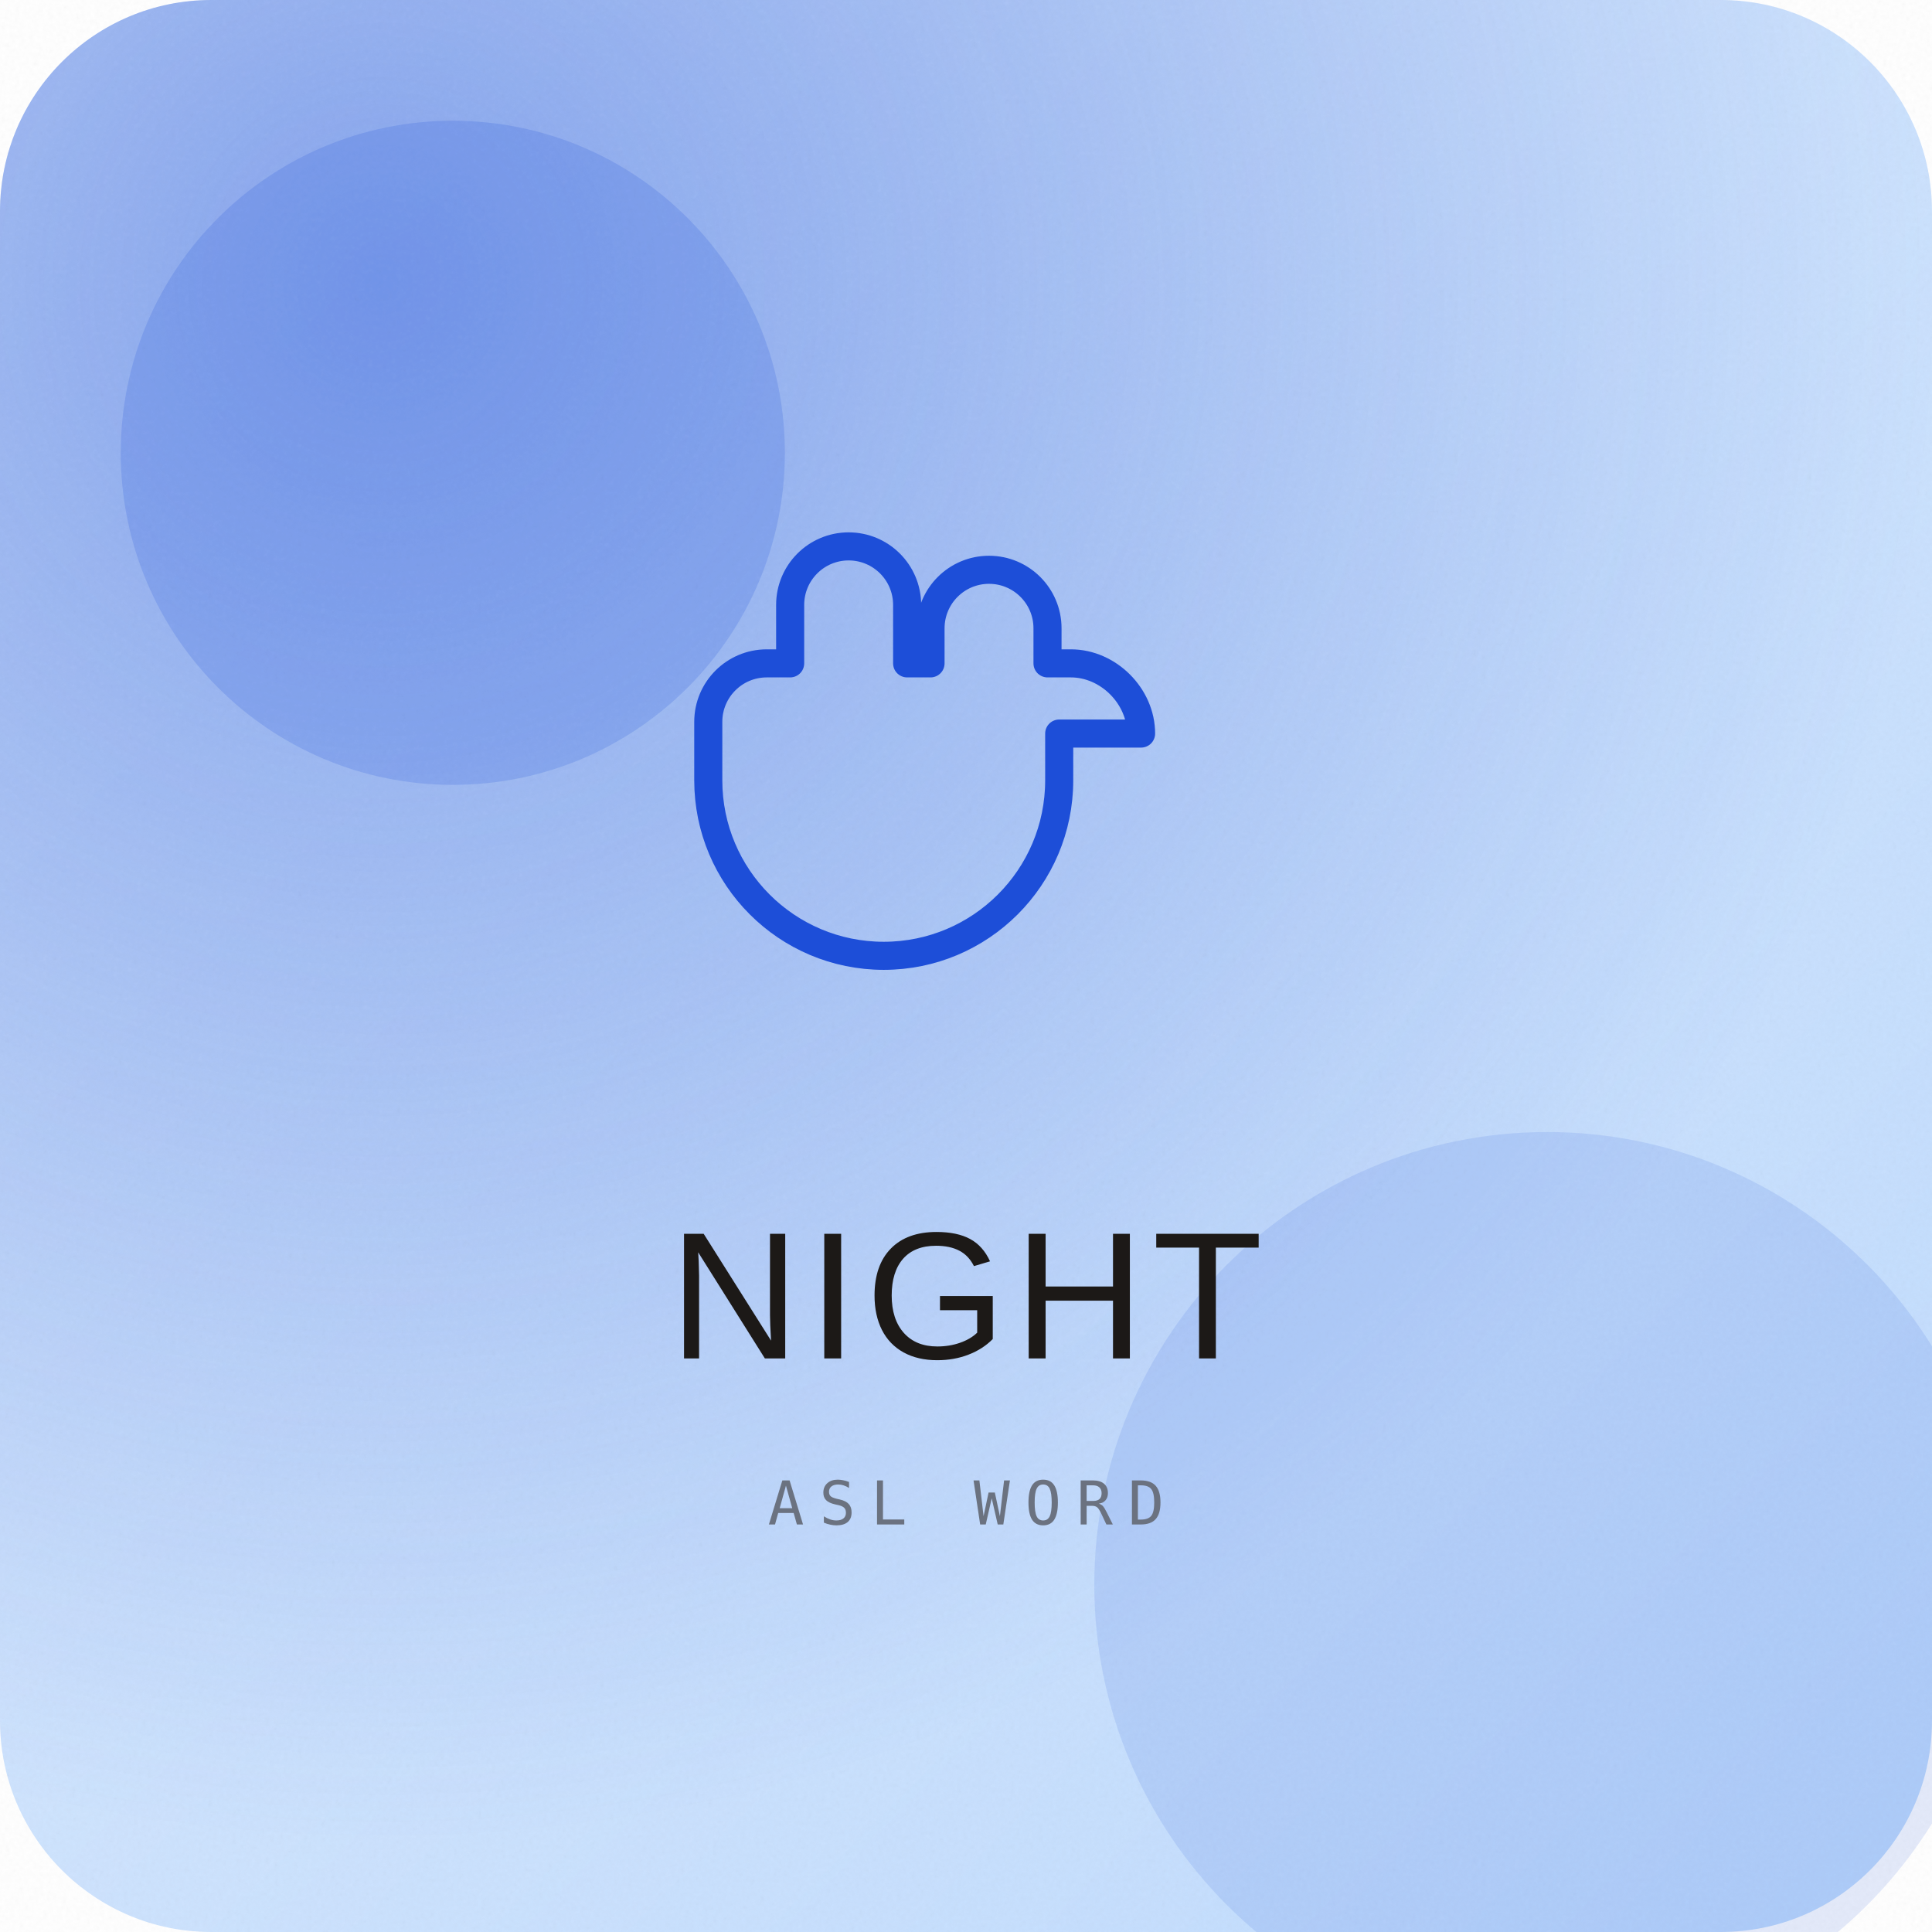
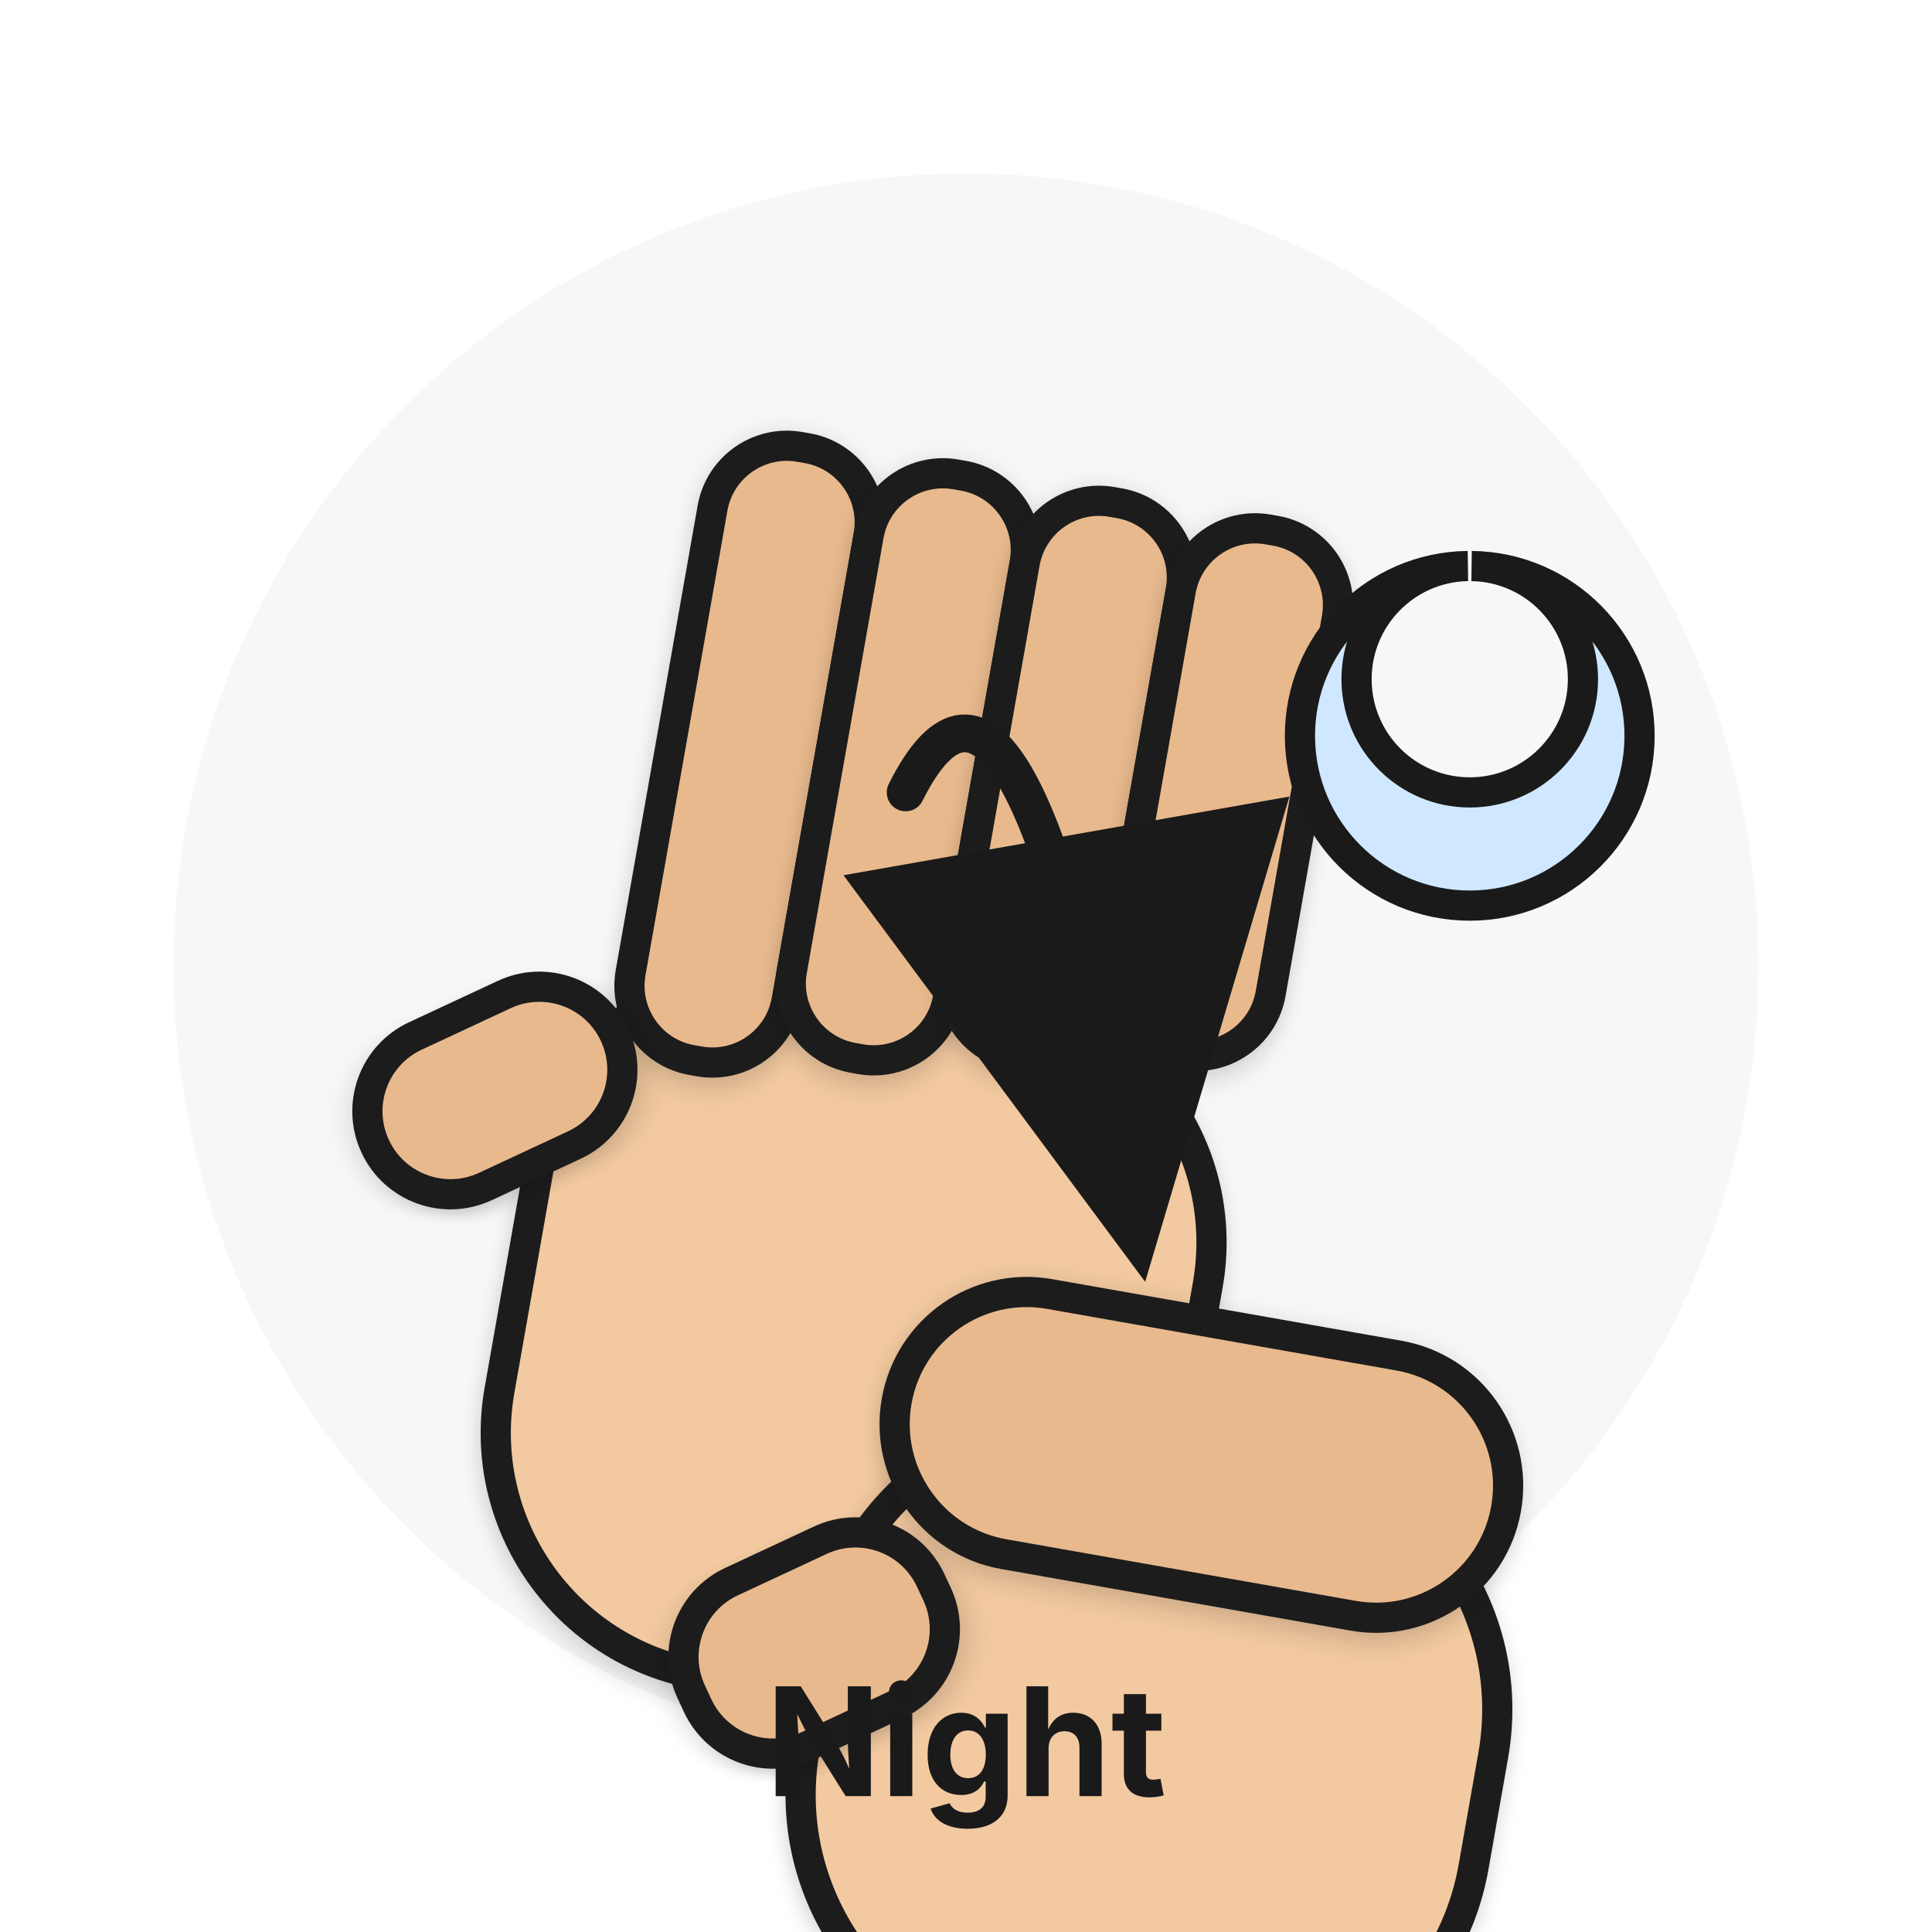
- <svg xmlns="http://www.w3.org/2000/svg" width="512" height="512" viewBox="0 0 512 512">
+ <svg xmlns="http://www.w3.org/2000/svg" width="512" height="512" viewBox="0 0 512 512" fill="none">
  <defs>
-     <linearGradient id="bg" x1="0" y1="0" x2="1" y2="1">
-       <stop offset="0%" stop-color="#dbeafe" />
-       <stop offset="100%" stop-color="#bfdbfe" />
-     </linearGradient>
-     <radialGradient id="glow" cx="0.2" cy="0.15" r="0.8">
-       <stop offset="0%" stop-color="#1d4ed8" stop-opacity="0.45" />
-       <stop offset="100%" stop-color="#1d4ed8" stop-opacity="0" />
-     </radialGradient>
-     <filter id="grain" x="-20%" y="-20%" width="140%" height="140%">
-       <feTurbulence type="fractalNoise" baseFrequency="0.8" numOctaves="2" stitchTiles="stitch" />
-       <feColorMatrix type="saturate" values="0" />
-       <feComponentTransfer>
-         <feFuncA type="table" tableValues="0 0.07" />
-       </feComponentTransfer>
+     <filter id="shadow" x="-20%" y="-20%" width="140%" height="140%">
+       <feDropShadow dx="0" dy="2" stdDeviation="3" flood-color="#000" flood-opacity="0.18" />
    </filter>
+     <marker id="arrow" markerWidth="12" markerHeight="12" refX="10" refY="6" orient="auto">
+       <path d="M0,0 L12,6 L0,12 Z" fill="#1A1A1A" />
+     </marker>
  </defs>
-   <rect width="512" height="512" rx="56" fill="url(#bg)" />
-   <rect width="512" height="512" rx="56" fill="url(#glow)" />
-   <g filter="url(#grain)">
-     <rect width="512" height="512" rx="56" fill="#000000" opacity="0.15" />
+   <rect x="0" y="0" width="512" height="512" fill="transparent" />
+   <circle cx="256" cy="256" r="210" fill="#F7F7F7" />
+   <g transform="translate(-20 20) rotate(10 256 256)">
+     <rect x="170" y="240" width="180" height="190" rx="65" fill="#F2C9A0" stroke="#1A1A1A" stroke-width="8" filter="url(#shadow)" />
+     <rect x="185" y="105" width="42" height="165" rx="20" fill="#E8B98D" stroke="#1A1A1A" stroke-width="8" filter="url(#shadow)" />
+     <rect x="227" y="105" width="42" height="157" rx="20" fill="#E8B98D" stroke="#1A1A1A" stroke-width="8" filter="url(#shadow)" />
+     <rect x="269" y="105" width="42" height="149" rx="20" fill="#E8B98D" stroke="#1A1A1A" stroke-width="8" filter="url(#shadow)" />
+     <rect x="311" y="105" width="42" height="141" rx="20" fill="#E8B98D" stroke="#1A1A1A" stroke-width="8" filter="url(#shadow)" />
+     <rect x="120" y="265" width="70" height="44" rx="22" fill="#E8B98D" stroke="#1A1A1A" stroke-width="8" transform="rotate(-35 155 287)" filter="url(#shadow)" />
  </g>
-   <circle cx="120" cy="120" r="88" fill="#1d4ed8" opacity="0.18" />
-   <circle cx="410" cy="420" r="120" fill="#1d4ed8" opacity="0.12" />
-   <g transform="translate(166 120) scale(6.2)" fill="none" stroke="#1d4ed8" stroke-width="1.2" stroke-linecap="round" stroke-linejoin="round">
-     <path d="M22 12c0-1.6-1.4-3-3-3h-1V7.5a2.5 2.5 0 10-5 0V9h-1V6.5a2.5 2.5 0 10-5 0V9H6a2.5 2.5 0 00-2.5 2.5v2.5a7.5 7.5 0 0015 0V12z" />
+   <g transform="translate(60 120) rotate(10 256 256)">
+     <rect x="170" y="260" width="180" height="170" rx="70" fill="#F2C9A0" stroke="#1A1A1A" stroke-width="8" filter="url(#shadow)" />
+     <rect x="178" y="230" width="164" height="70" rx="35" fill="#E8B98D" stroke="#1A1A1A" stroke-width="8" filter="url(#shadow)" />
+     <rect x="132" y="310" width="70" height="48" rx="22" fill="#E8B98D" stroke="#1A1A1A" stroke-width="8" transform="rotate(-35 164 332)" filter="url(#shadow)" />
  </g>
-   <text x="50%" y="360" text-anchor="middle" font-family="Manrope, 'IBM Plex Sans', Arial, sans-serif" font-size="48" fill="#1c1917" letter-spacing="2">NIGHT</text>
-   <text x="50%" y="404" text-anchor="middle" font-family="'IBM Plex Mono', Menlo, monospace" font-size="16" fill="#6b7280" letter-spacing="4">ASL WORD</text>
+   <path d="M240,210 Q270.0,150 300,320" stroke="#1A1A1A" stroke-width="10" fill="none" stroke-linecap="round" marker-end="url(#arrow)" />
+   <path d="M390,150 a45,45 0 1,1 -1,0 a30,30 0 1,0 1,0Z" fill="#CFE8FF" stroke="#1A1A1A" stroke-width="8" />
+   <text x="256" y="476" text-anchor="middle" font-family="Inter, Arial, sans-serif" font-size="40" font-weight="700" fill="#1A1A1A">Night</text>
</svg>
